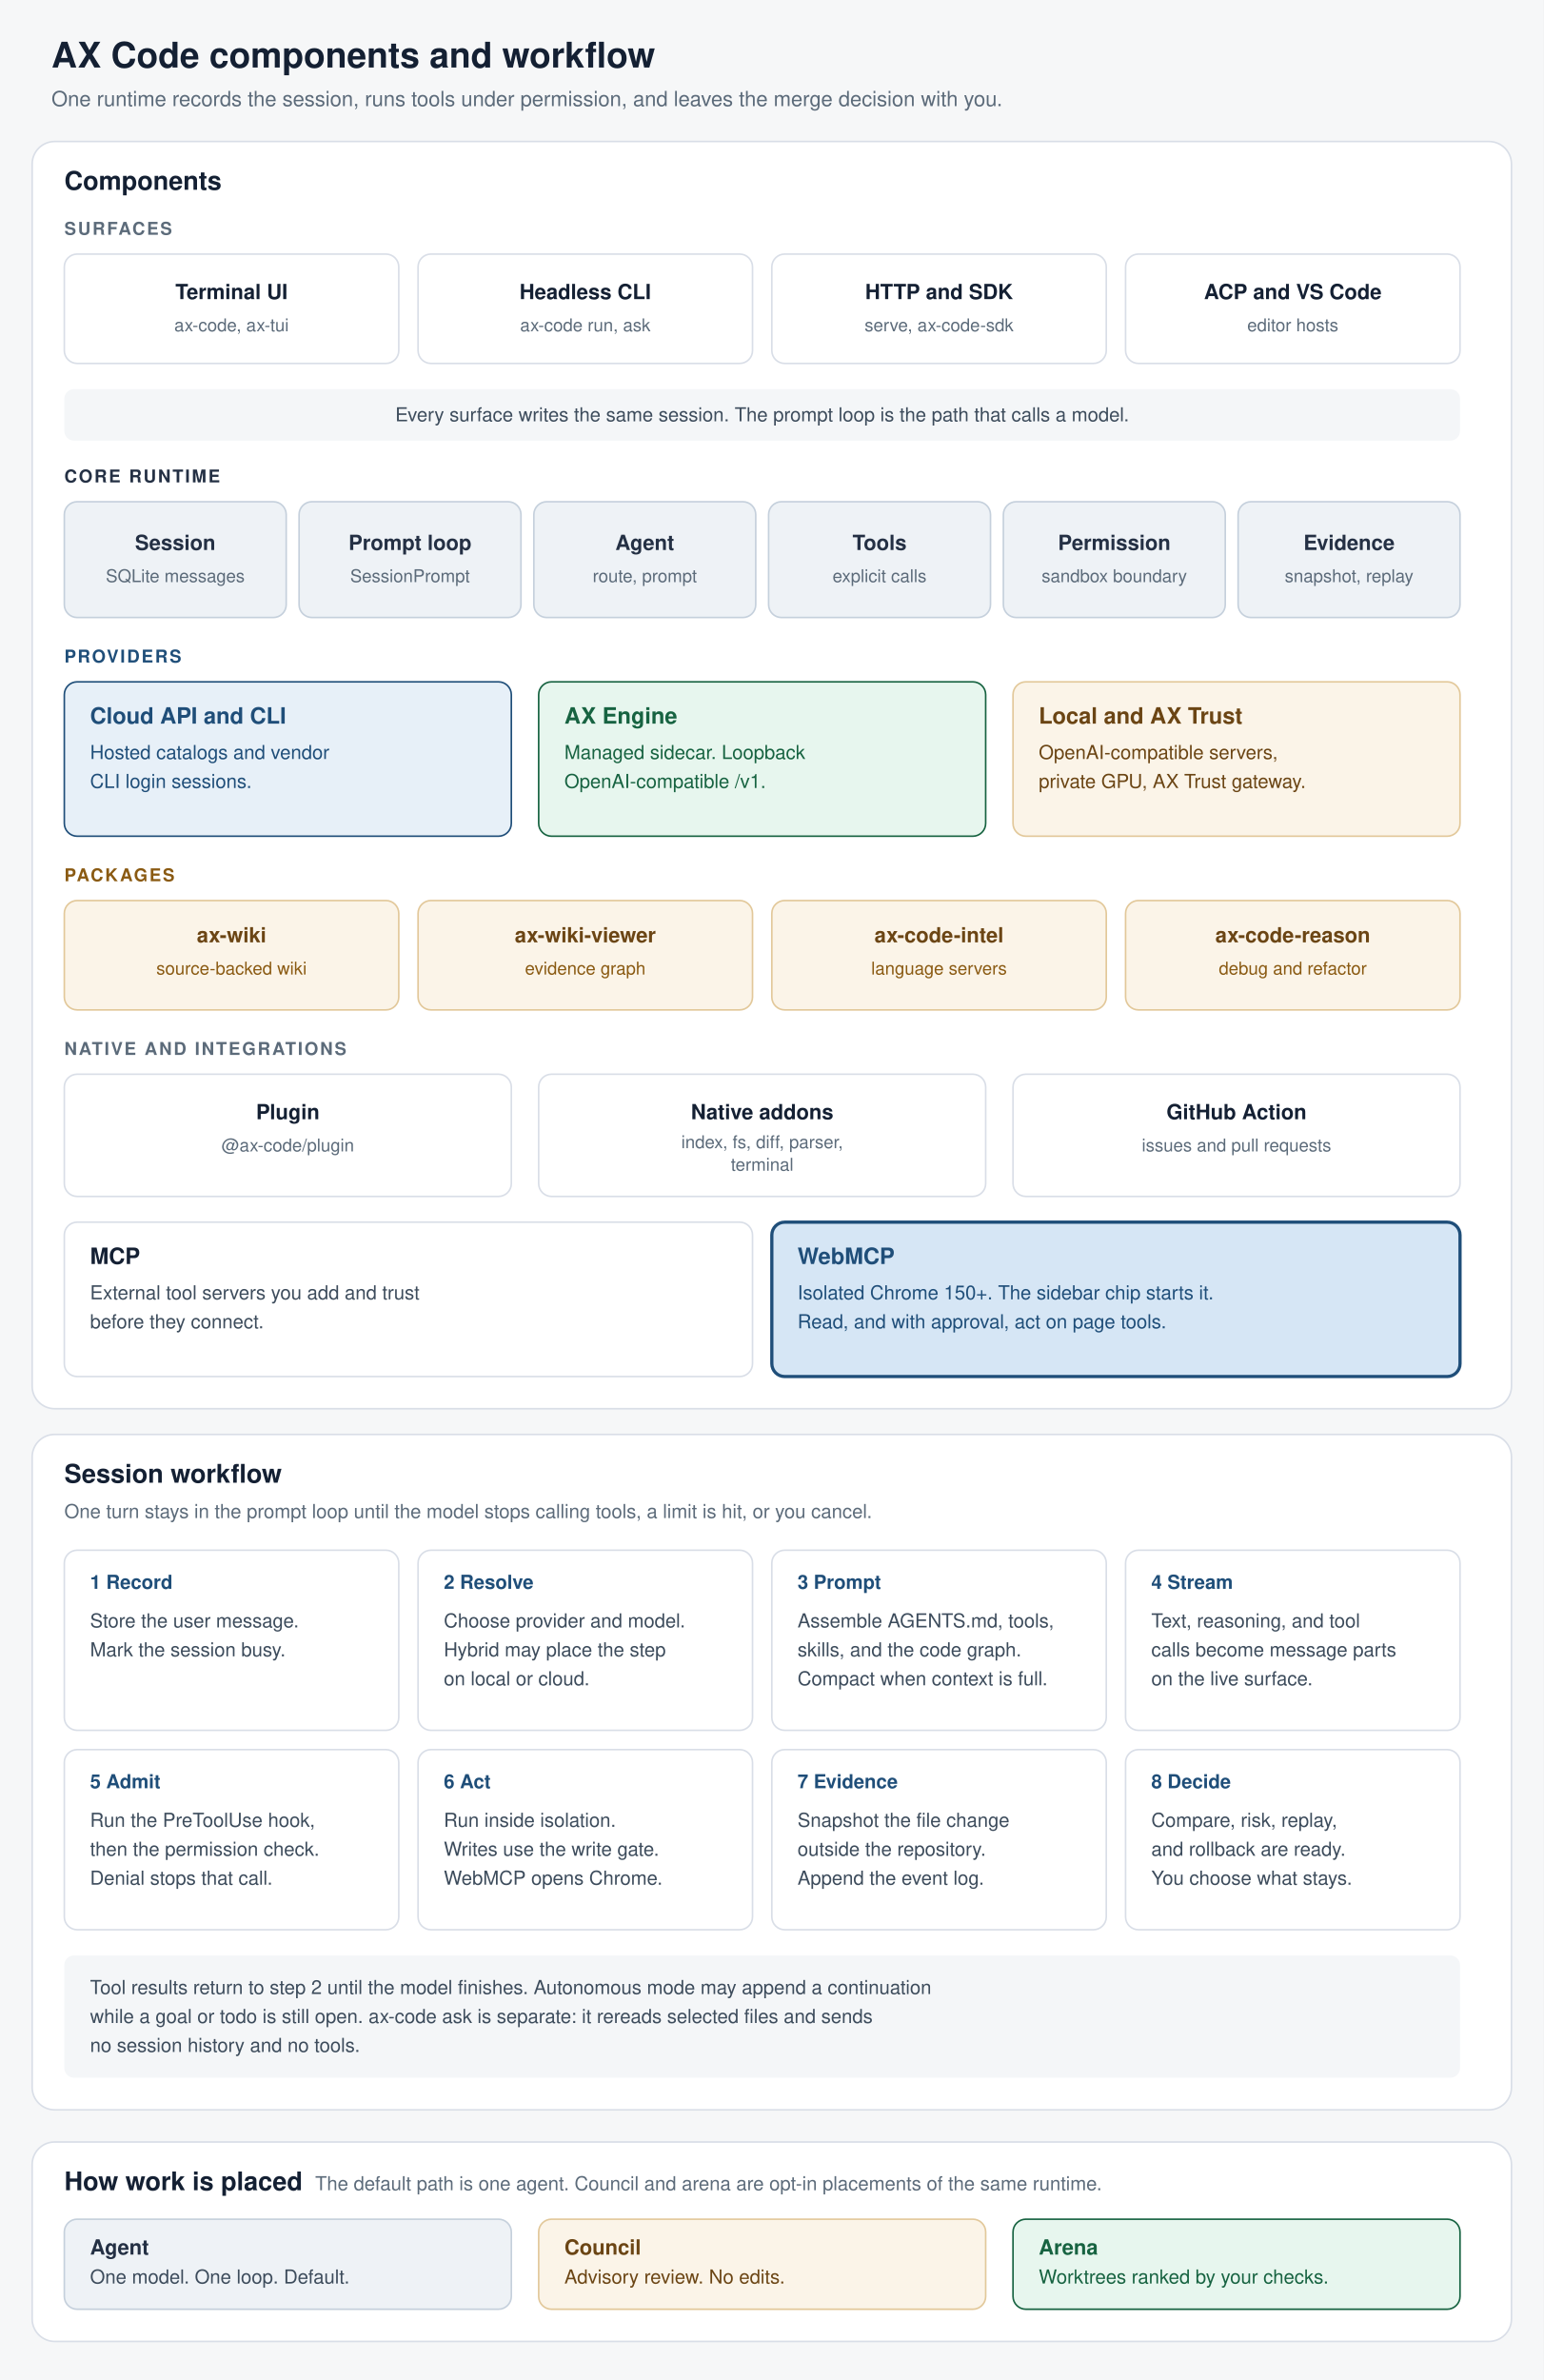
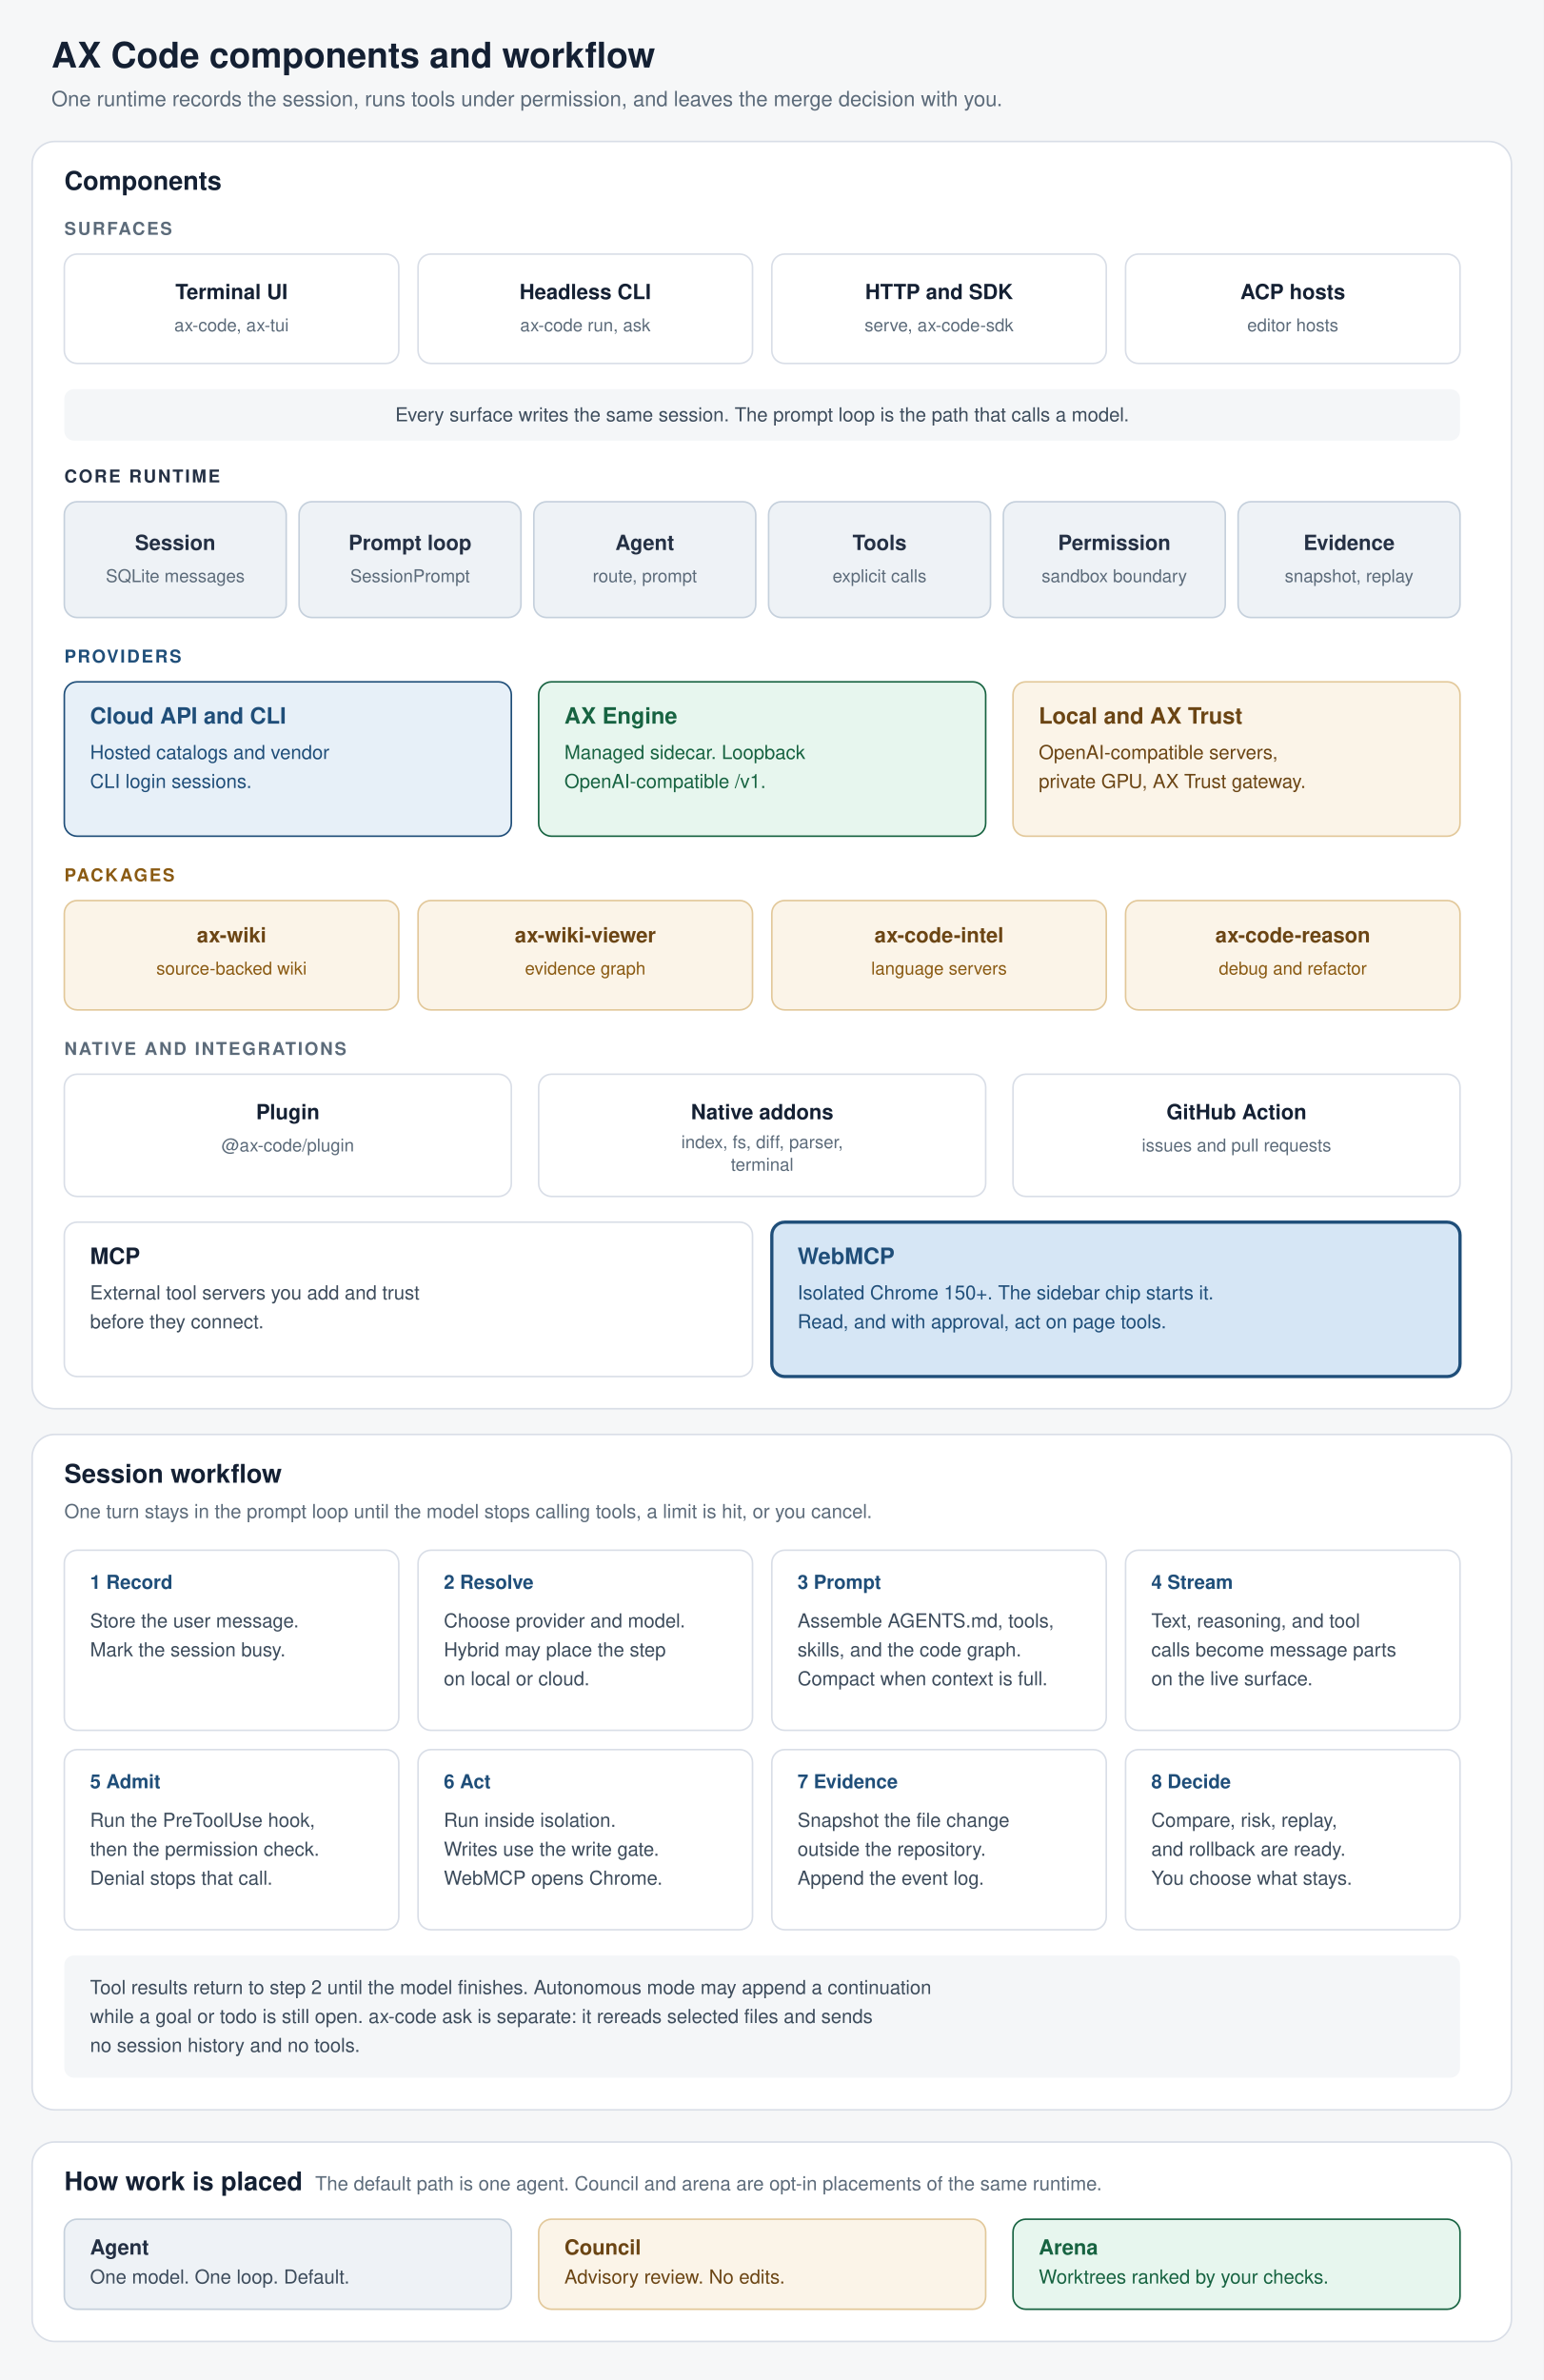
<svg xmlns="http://www.w3.org/2000/svg" width="960" height="1480" viewBox="0 0 960 1480" role="img" font-family="Helvetica, Arial, sans-serif">
  <rect width="960" height="1480" fill="#f6f7f8" />
  <text x="32" y="42" fill="#142033" font-size="22" font-weight="700">AX Code components and workflow</text>
  <text x="32" y="66" fill="#5c6b7a" font-size="13">One runtime records the session, runs tools under permission, and leaves the merge decision with you.</text>
  <rect x="20" y="88" width="920" height="788" rx="14" fill="#ffffff" stroke="#d9dee7" />
  <text x="40" y="118" fill="#142033" font-size="16" font-weight="700">Components</text>
  <text x="40" y="146" fill="#5c6b7a" font-size="11" font-weight="700" letter-spacing="1.1">SURFACES</text>
  <g fill="#ffffff" stroke="#d9dee7">
    <rect x="40" y="158" width="208" height="68" rx="8" />
    <rect x="260" y="158" width="208" height="68" rx="8" />
    <rect x="480" y="158" width="208" height="68" rx="8" />
    <rect x="700" y="158" width="208" height="68" rx="8" />
  </g>
  <g fill="#142033" font-size="13" font-weight="700" text-anchor="middle">
    <text x="144" y="186">Terminal UI</text>
    <text x="364" y="186">Headless CLI</text>
    <text x="584" y="186">HTTP and SDK</text>
-     <text x="804" y="186">ACP and VS Code</text>
+     <text x="804" y="186">ACP hosts</text>
  </g>
  <g fill="#5c6b7a" font-size="11" text-anchor="middle">
    <text x="144" y="206">ax-code, ax-tui</text>
    <text x="364" y="206">ax-code run, ask</text>
    <text x="584" y="206">serve, ax-code-sdk</text>
    <text x="804" y="206">editor hosts</text>
  </g>
  <rect x="40" y="242" width="868" height="32" rx="6" fill="#f4f6f8" />
  <text x="474" y="262" fill="#3d4c5c" font-size="12" text-anchor="middle">Every surface writes the same session. The prompt loop is the path that calls a model.</text>
  <text x="40" y="300" fill="#243044" font-size="11" font-weight="700" letter-spacing="1.1">CORE RUNTIME</text>
  <g fill="#eef2f6" stroke="#c5d0dc">
    <rect x="40" y="312" width="138" height="72" rx="8" />
    <rect x="186" y="312" width="138" height="72" rx="8" />
    <rect x="332" y="312" width="138" height="72" rx="8" />
    <rect x="478" y="312" width="138" height="72" rx="8" />
    <rect x="624" y="312" width="138" height="72" rx="8" />
    <rect x="770" y="312" width="138" height="72" rx="8" />
  </g>
  <g fill="#243044" font-size="13" font-weight="700" text-anchor="middle">
    <text x="109" y="342">Session</text>
    <text x="255" y="342">Prompt loop</text>
    <text x="401" y="342">Agent</text>
    <text x="547" y="342">Tools</text>
    <text x="693" y="342">Permission</text>
    <text x="839" y="342">Evidence</text>
  </g>
  <g fill="#5c6b7a" font-size="11" text-anchor="middle">
    <text x="109" y="362">SQLite messages</text>
    <text x="255" y="362">SessionPrompt</text>
    <text x="401" y="362">route, prompt</text>
    <text x="547" y="362">explicit calls</text>
    <text x="693" y="362">sandbox boundary</text>
    <text x="839" y="362">snapshot, replay</text>
  </g>
  <text x="40" y="412" fill="#1f4e79" font-size="11" font-weight="700" letter-spacing="1.1">PROVIDERS</text>
  <rect x="40" y="424" width="278" height="96" rx="8" fill="#e7f0f8" stroke="#1f4e79" />
  <rect x="335" y="424" width="278" height="96" rx="8" fill="#e7f6ee" stroke="#176341" />
  <rect x="630" y="424" width="278" height="96" rx="8" fill="#fbf4e8" stroke="#e2c89a" />
  <text x="56" y="450" fill="#1f4e79" font-size="14" font-weight="700">Cloud API and CLI</text>
  <text x="56" y="472" fill="#1f4e79" font-size="12">Hosted catalogs and vendor</text>
  <text x="56" y="490" fill="#1f4e79" font-size="12">CLI login sessions.</text>
  <text x="351" y="450" fill="#176341" font-size="14" font-weight="700">AX Engine</text>
  <text x="351" y="472" fill="#176341" font-size="12">Managed sidecar. Loopback</text>
  <text x="351" y="490" fill="#176341" font-size="12">OpenAI-compatible /v1.</text>
  <text x="646" y="450" fill="#6b4514" font-size="14" font-weight="700">Local and AX Trust</text>
  <text x="646" y="472" fill="#6b4514" font-size="12">OpenAI-compatible servers,</text>
  <text x="646" y="490" fill="#6b4514" font-size="12">private GPU, AX Trust gateway.</text>
  <text x="40" y="548" fill="#8a5a12" font-size="11" font-weight="700" letter-spacing="1.1">PACKAGES</text>
  <g fill="#fbf4e8" stroke="#e2c89a">
    <rect x="40" y="560" width="208" height="68" rx="8" />
    <rect x="260" y="560" width="208" height="68" rx="8" />
    <rect x="480" y="560" width="208" height="68" rx="8" />
    <rect x="700" y="560" width="208" height="68" rx="8" />
  </g>
  <g fill="#6b4514" font-size="13" font-weight="700" text-anchor="middle">
    <text x="144" y="586">ax-wiki</text>
    <text x="364" y="586">ax-wiki-viewer</text>
    <text x="584" y="586">ax-code-intel</text>
    <text x="804" y="586">ax-code-reason</text>
  </g>
  <g fill="#8a5a12" font-size="11" text-anchor="middle">
    <text x="144" y="606">source-backed wiki</text>
    <text x="364" y="606">evidence graph</text>
    <text x="584" y="606">language servers</text>
    <text x="804" y="606">debug and refactor</text>
  </g>
  <text x="40" y="656" fill="#5c6b7a" font-size="11" font-weight="700" letter-spacing="1.1">NATIVE AND INTEGRATIONS</text>
  <g fill="#ffffff" stroke="#d9dee7">
    <rect x="40" y="668" width="278" height="76" rx="8" />
    <rect x="335" y="668" width="278" height="76" rx="8" />
    <rect x="630" y="668" width="278" height="76" rx="8" />
    <rect x="40" y="760" width="428" height="96" rx="8" />
  </g>
  <g fill="#142033" font-size="13" font-weight="700" text-anchor="middle">
    <text x="179" y="696">Plugin</text>
    <text x="474" y="696">Native addons</text>
    <text x="769" y="696">GitHub Action</text>
  </g>
  <g fill="#5c6b7a" font-size="11" text-anchor="middle">
    <text x="179" y="716">@ax-code/plugin</text>
    <text x="474" y="714">index, fs, diff, parser,</text>
    <text x="474" y="728">terminal</text>
    <text x="769" y="716">issues and pull requests</text>
  </g>
  <text x="56" y="786" fill="#142033" font-size="14" font-weight="700">MCP</text>
  <text x="56" y="808" fill="#3d4c5c" font-size="12">External tool servers you add and trust</text>
  <text x="56" y="826" fill="#3d4c5c" font-size="12">before they connect.</text>
  <rect x="480" y="760" width="428" height="96" rx="8" fill="#d6e6f5" stroke="#1f4e79" stroke-width="2" />
  <text x="496" y="786" fill="#1f4e79" font-size="14" font-weight="700">WebMCP</text>
  <text x="496" y="808" fill="#1f4e79" font-size="12">Isolated Chrome 150+. The sidebar chip starts it.</text>
  <text x="496" y="826" fill="#1f4e79" font-size="12">Read, and with approval, act on page tools.</text>
  <rect x="20" y="892" width="920" height="420" rx="14" fill="#ffffff" stroke="#d9dee7" />
  <text x="40" y="922" fill="#142033" font-size="16" font-weight="700">Session workflow</text>
  <text x="40" y="944" fill="#5c6b7a" font-size="12">One turn stays in the prompt loop until the model stops calling tools, a limit is hit, or you cancel.</text>
  <g fill="#ffffff" stroke="#d9dee7">
    <rect x="40" y="964" width="208" height="112" rx="8" />
    <rect x="260" y="964" width="208" height="112" rx="8" />
    <rect x="480" y="964" width="208" height="112" rx="8" />
    <rect x="700" y="964" width="208" height="112" rx="8" />
    <rect x="40" y="1088" width="208" height="112" rx="8" />
    <rect x="260" y="1088" width="208" height="112" rx="8" />
    <rect x="480" y="1088" width="208" height="112" rx="8" />
    <rect x="700" y="1088" width="208" height="112" rx="8" />
  </g>
  <g fill="#1f4e79" font-size="12" font-weight="700">
    <text x="56" y="988">1  Record</text>
    <text x="276" y="988">2  Resolve</text>
    <text x="496" y="988">3  Prompt</text>
    <text x="716" y="988">4  Stream</text>
    <text x="56" y="1112">5  Admit</text>
    <text x="276" y="1112">6  Act</text>
    <text x="496" y="1112">7  Evidence</text>
    <text x="716" y="1112">8  Decide</text>
  </g>
  <g fill="#3d4c5c" font-size="12">
    <text x="56" y="1012">Store the user message.</text>
    <text x="56" y="1030">Mark the session busy.</text>
    <text x="276" y="1012">Choose provider and model.</text>
    <text x="276" y="1030">Hybrid may place the step</text>
    <text x="276" y="1048">on local or cloud.</text>
    <text x="496" y="1012">Assemble AGENTS.md, tools,</text>
    <text x="496" y="1030">skills, and the code graph.</text>
    <text x="496" y="1048">Compact when context is full.</text>
    <text x="716" y="1012">Text, reasoning, and tool</text>
    <text x="716" y="1030">calls become message parts</text>
    <text x="716" y="1048">on the live surface.</text>
    <text x="56" y="1136">Run the PreToolUse hook,</text>
    <text x="56" y="1154">then the permission check.</text>
    <text x="56" y="1172">Denial stops that call.</text>
    <text x="276" y="1136">Run inside isolation.</text>
    <text x="276" y="1154">Writes use the write gate.</text>
    <text x="276" y="1172">WebMCP opens Chrome.</text>
    <text x="496" y="1136">Snapshot the file change</text>
    <text x="496" y="1154">outside the repository.</text>
    <text x="496" y="1172">Append the event log.</text>
    <text x="716" y="1136">Compare, risk, replay,</text>
    <text x="716" y="1154">and rollback are ready.</text>
    <text x="716" y="1172">You choose what stays.</text>
  </g>
  <rect x="40" y="1216" width="868" height="76" rx="6" fill="#f4f6f8" />
  <text x="56" y="1240" fill="#3d4c5c" font-size="12">Tool results return to step 2 until the model finishes. Autonomous mode may append a continuation</text>
  <text x="56" y="1258" fill="#3d4c5c" font-size="12">while a goal or todo is still open. ax-code ask is separate: it rereads selected files and sends</text>
  <text x="56" y="1276" fill="#3d4c5c" font-size="12">no session history and no tools.</text>
  <rect x="20" y="1332" width="920" height="124" rx="14" fill="#ffffff" stroke="#d9dee7" />
  <text x="40" y="1362" fill="#142033" font-size="16" font-weight="700">How work is placed</text>
  <text x="196" y="1362" fill="#5c6b7a" font-size="12">The default path is one agent. Council and arena are opt-in placements of the same runtime.</text>
  <rect x="40" y="1380" width="278" height="56" rx="8" fill="#eef2f6" stroke="#c5d0dc" />
  <rect x="335" y="1380" width="278" height="56" rx="8" fill="#fbf4e8" stroke="#e2c89a" />
  <rect x="630" y="1380" width="278" height="56" rx="8" fill="#e7f6ee" stroke="#176341" />
  <text x="56" y="1402" fill="#243044" font-size="13" font-weight="700">Agent</text>
  <text x="56" y="1420" fill="#3d4c5c" font-size="12">One model. One loop. Default.</text>
  <text x="351" y="1402" fill="#6b4514" font-size="13" font-weight="700">Council</text>
  <text x="351" y="1420" fill="#6b4514" font-size="12">Advisory review. No edits.</text>
  <text x="646" y="1402" fill="#176341" font-size="13" font-weight="700">Arena</text>
  <text x="646" y="1420" fill="#176341" font-size="12">Worktrees ranked by your checks.</text>
</svg>
